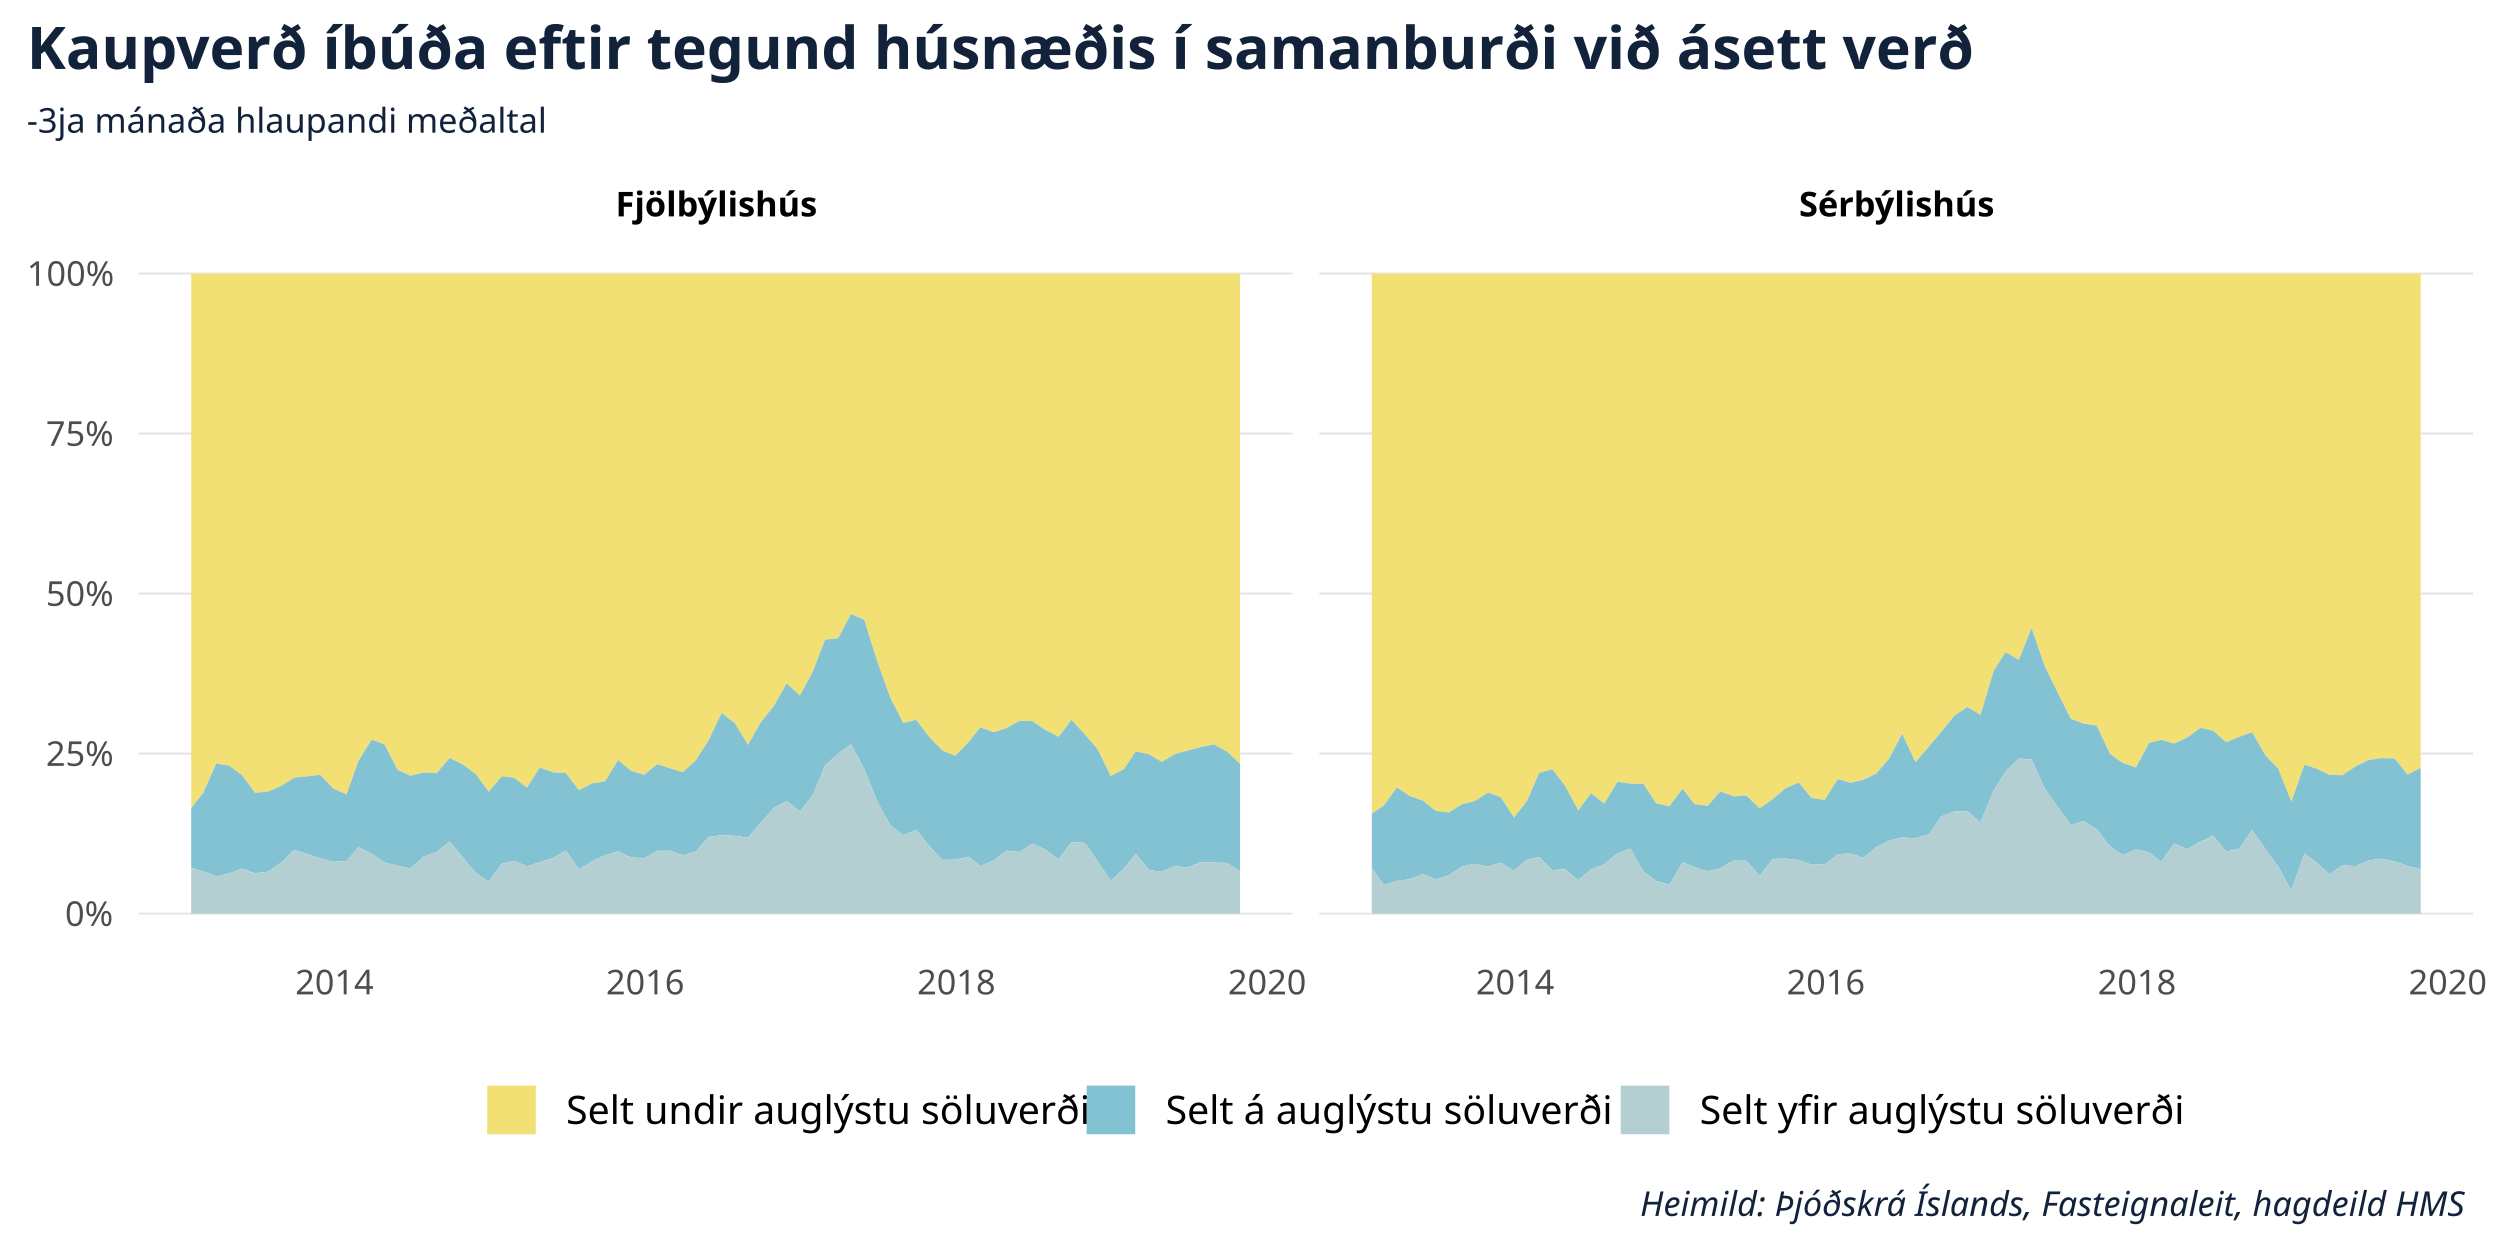
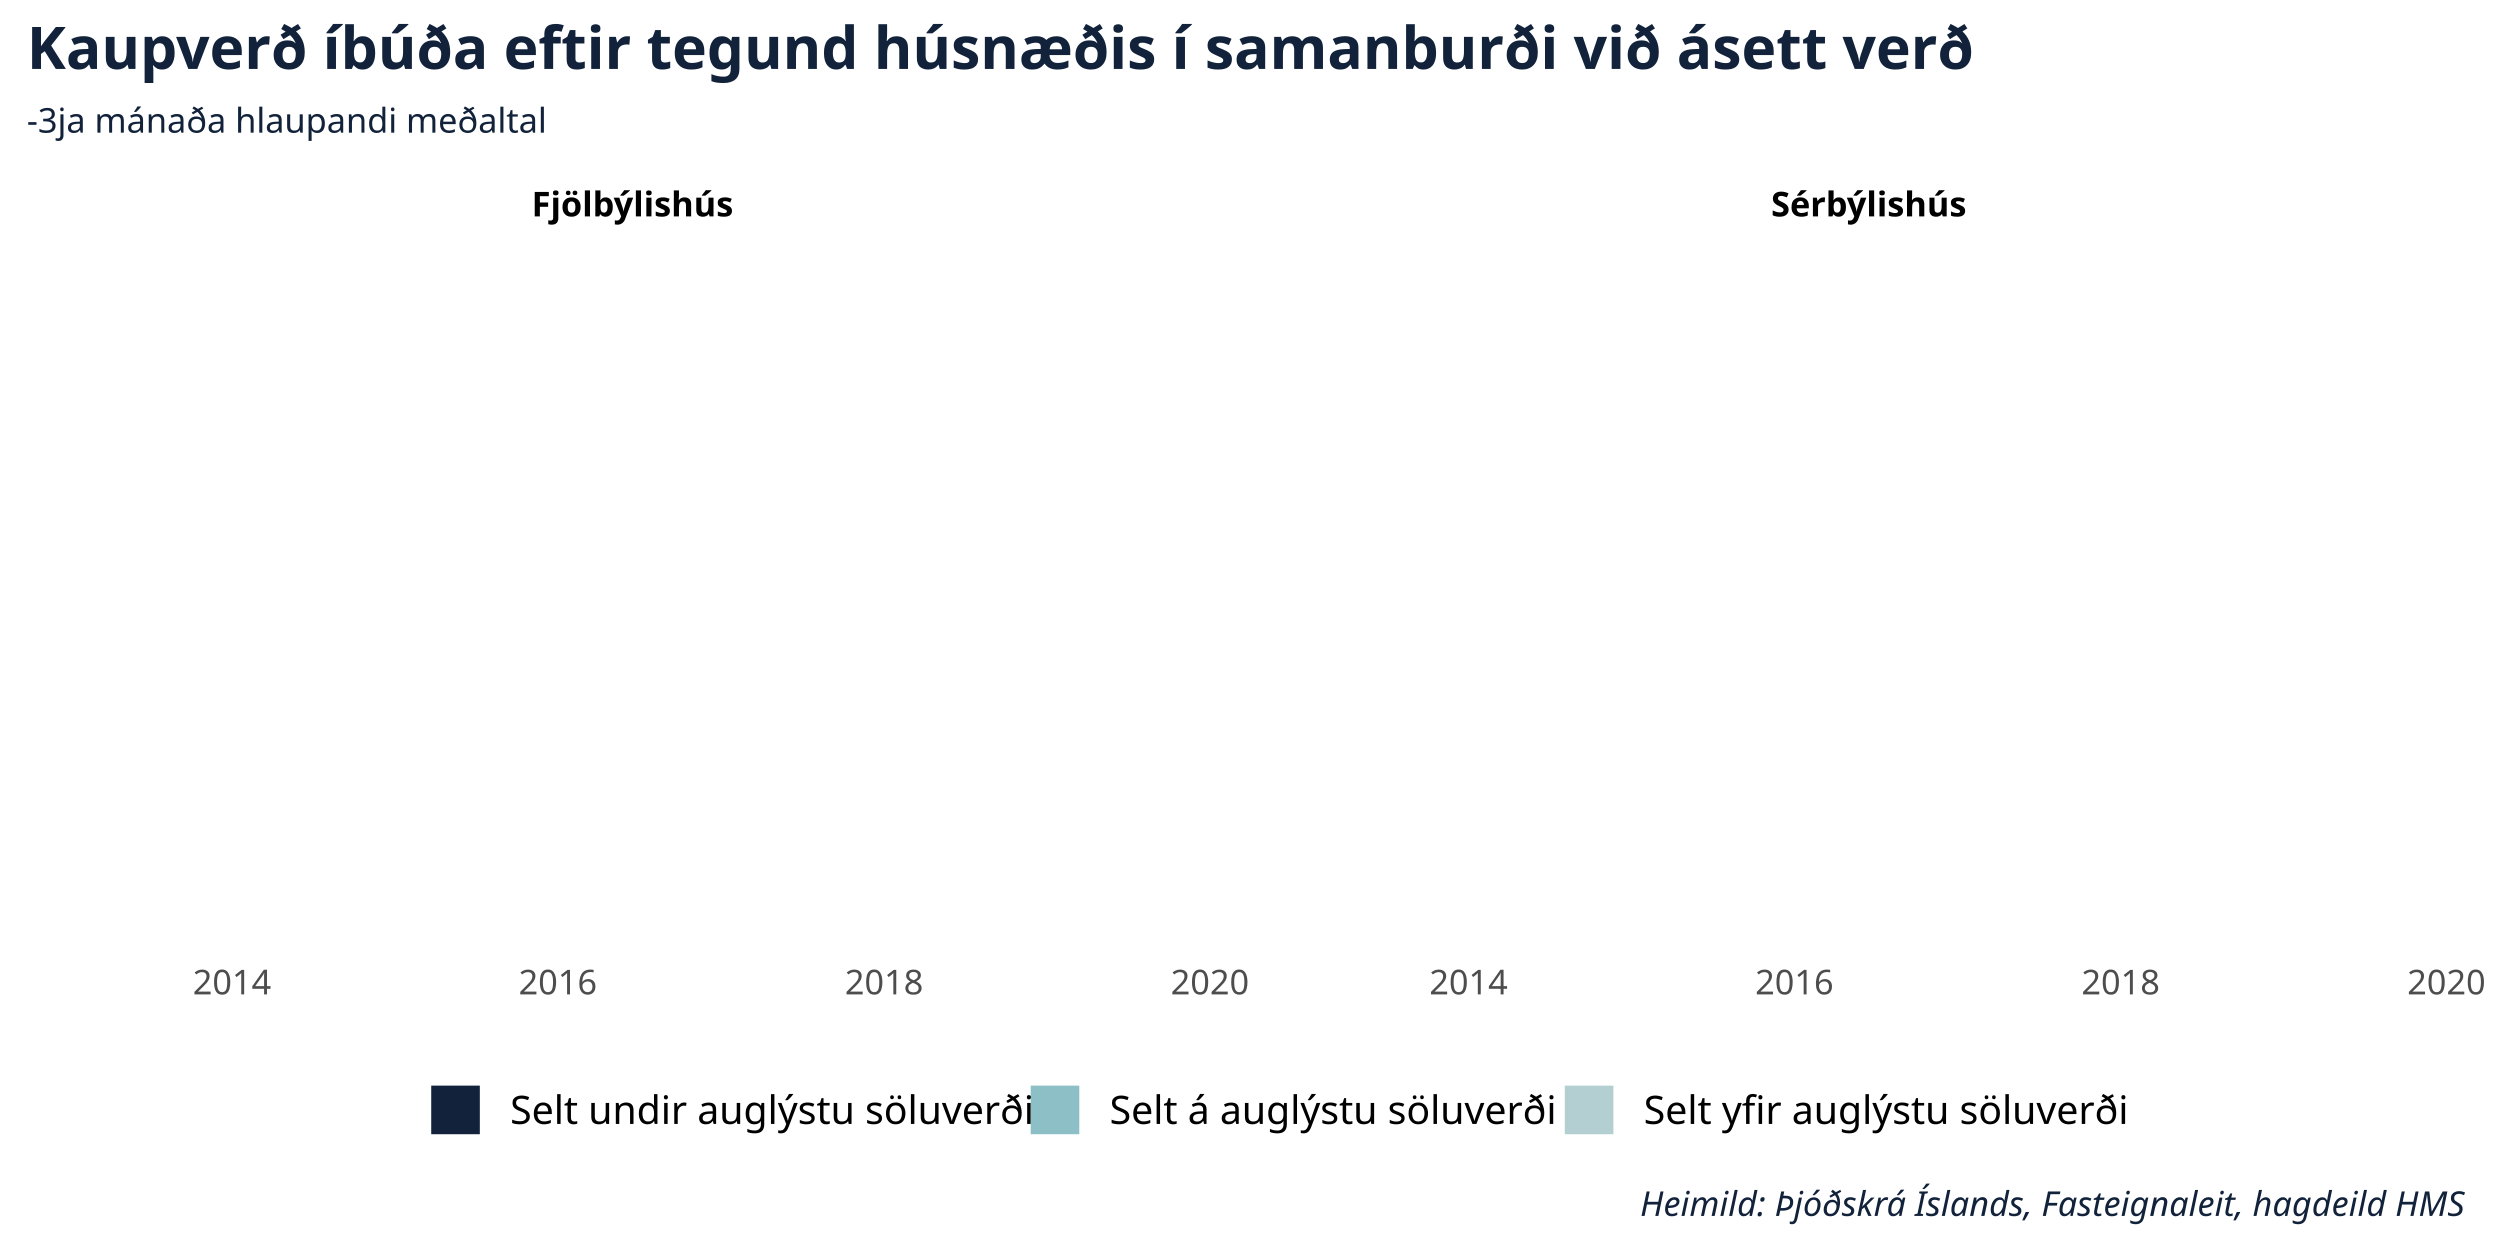
<svg xmlns="http://www.w3.org/2000/svg" viewBox="0 0 510.24 255.12">
  <defs>
    <style type="text/css">
    line, polyline, polygon, path, rect, circle {
      fill: none;
      stroke: #000000;
      stroke-linecap: round;
      stroke-linejoin: round;
      stroke-miterlimit: 10.00;
    }
  </style>
  </defs>
  <rect width="100%" height="100%" style="stroke: none; fill: #FFFFFF;" />
  <defs>
-     <clipPath id="cpMjguMzF8MjYzLjgwfDE5My4wMHw0OS4yOQ==">
-       <rect x="28.31" y="49.29" width="235.48" height="143.72" />
+     <clipPath id="cpNS40OHwyNTIuMzh8MTkzLjAwfDQ5LjI5">
+       <rect x="5.48" y="49.29" width="246.90" height="143.72" />
    </clipPath>
  </defs>
-   <polyline points="28.31,170.14 263.80,170.14 " style="stroke-width: 0.64; stroke: #FFFFFF; stroke-linecap: butt;" clip-path="url(#cpMjguMzF8MjYzLjgwfDE5My4wMHw0OS4yOQ==)" />
-   <polyline points="28.31,137.48 263.80,137.48 " style="stroke-width: 0.64; stroke: #FFFFFF; stroke-linecap: butt;" clip-path="url(#cpMjguMzF8MjYzLjgwfDE5My4wMHw0OS4yOQ==)" />
-   <polyline points="28.31,104.81 263.80,104.81 " style="stroke-width: 0.64; stroke: #FFFFFF; stroke-linecap: butt;" clip-path="url(#cpMjguMzF8MjYzLjgwfDE5My4wMHw0OS4yOQ==)" />
-   <polyline points="28.31,72.15 263.80,72.15 " style="stroke-width: 0.64; stroke: #FFFFFF; stroke-linecap: butt;" clip-path="url(#cpMjguMzF8MjYzLjgwfDE5My4wMHw0OS4yOQ==)" />
-   <polyline points="36.32,193.00 36.32,49.29 " style="stroke-width: 0.64; stroke: #FFFFFF; stroke-linecap: butt;" clip-path="url(#cpMjguMzF8MjYzLjgwfDE5My4wMHw0OS4yOQ==)" />
-   <polyline points="99.75,193.00 99.75,49.29 " style="stroke-width: 0.64; stroke: #FFFFFF; stroke-linecap: butt;" clip-path="url(#cpMjguMzF8MjYzLjgwfDE5My4wMHw0OS4yOQ==)" />
-   <polyline points="163.21,193.00 163.21,49.29 " style="stroke-width: 0.64; stroke: #FFFFFF; stroke-linecap: butt;" clip-path="url(#cpMjguMzF8MjYzLjgwfDE5My4wMHw0OS4yOQ==)" />
-   <polyline points="226.68,193.00 226.68,49.29 " style="stroke-width: 0.64; stroke: #FFFFFF; stroke-linecap: butt;" clip-path="url(#cpMjguMzF8MjYzLjgwfDE5My4wMHw0OS4yOQ==)" />
-   <polyline points="28.31,186.47 263.80,186.47 " style="stroke-width: 0.43; stroke: #E5E5E5; stroke-linecap: butt;" clip-path="url(#cpMjguMzF8MjYzLjgwfDE5My4wMHw0OS4yOQ==)" />
-   <polyline points="28.31,153.81 263.80,153.81 " style="stroke-width: 0.43; stroke: #E5E5E5; stroke-linecap: butt;" clip-path="url(#cpMjguMzF8MjYzLjgwfDE5My4wMHw0OS4yOQ==)" />
-   <polyline points="28.31,121.15 263.80,121.15 " style="stroke-width: 0.43; stroke: #E5E5E5; stroke-linecap: butt;" clip-path="url(#cpMjguMzF8MjYzLjgwfDE5My4wMHw0OS4yOQ==)" />
-   <polyline points="28.31,88.48 263.80,88.48 " style="stroke-width: 0.43; stroke: #E5E5E5; stroke-linecap: butt;" clip-path="url(#cpMjguMzF8MjYzLjgwfDE5My4wMHw0OS4yOQ==)" />
-   <polyline points="28.31,55.82 263.80,55.82 " style="stroke-width: 0.43; stroke: #E5E5E5; stroke-linecap: butt;" clip-path="url(#cpMjguMzF8MjYzLjgwfDE5My4wMHw0OS4yOQ==)" />
-   <polygon points="39.02,55.82 41.45,55.82 44.14,55.82 46.75,55.82 49.44,55.82 52.05,55.82 54.74,55.82 57.44,55.82 60.04,55.82 62.74,55.82 65.34,55.82 68.04,55.82 70.73,55.82 73.16,55.82 75.86,55.82 78.46,55.82 81.16,55.82 83.76,55.82 86.45,55.82 89.15,55.82 91.75,55.82 94.45,55.82 97.05,55.82 99.75,55.82 102.44,55.82 104.87,55.82 107.57,55.82 110.17,55.82 112.87,55.82 115.47,55.82 118.17,55.82 120.86,55.82 123.47,55.82 126.16,55.82 128.77,55.82 131.46,55.82 134.15,55.82 136.67,55.82 139.37,55.82 141.97,55.82 144.66,55.82 147.27,55.82 149.96,55.82 152.66,55.82 155.26,55.82 157.96,55.82 160.56,55.82 163.26,55.82 165.95,55.82 168.38,55.82 171.08,55.82 173.68,55.82 176.38,55.82 178.98,55.82 181.68,55.82 184.37,55.82 186.98,55.82 189.67,55.82 192.28,55.82 194.97,55.82 197.66,55.82 200.09,55.82 202.79,55.82 205.39,55.82 208.09,55.82 210.69,55.82 213.39,55.82 216.08,55.82 218.69,55.82 221.38,55.82 223.99,55.82 226.68,55.82 229.37,55.82 231.81,55.82 234.50,55.82 237.11,55.82 239.80,55.82 242.41,55.82 245.10,55.82 247.79,55.82 250.40,55.82 253.09,55.82 253.09,155.88 250.40,153.38 247.79,151.94 245.10,152.47 242.41,153.18 239.80,153.93 237.11,155.49 234.50,153.95 231.81,153.37 229.37,156.99 226.68,158.38 223.99,152.86 221.38,149.87 218.69,146.91 216.08,150.37 213.39,149.01 210.69,147.17 208.09,147.11 205.39,148.62 202.79,149.46 200.09,148.46 197.66,151.46 194.97,154.27 192.28,153.14 189.67,150.45 186.98,146.90 184.37,147.60 181.68,142.34 178.98,134.80 176.38,126.48 173.68,125.32 171.08,130.24 168.38,130.57 165.95,136.97 163.26,141.95 160.56,139.49 157.96,144.04 155.26,147.45 152.66,152.04 149.96,147.58 147.27,145.53 144.66,151.04 141.97,155.23 139.37,157.61 136.67,156.78 134.15,155.97 131.46,158.12 128.77,157.31 126.16,155.12 123.47,159.48 120.86,159.88 118.17,161.28 115.47,157.76 112.87,157.63 110.17,156.64 107.57,160.75 104.87,158.73 102.44,158.43 99.75,161.61 97.05,157.94 94.45,156.03 91.75,154.70 89.15,157.76 86.45,157.67 83.76,158.33 81.16,157.13 78.46,151.91 75.86,150.96 73.16,155.27 70.73,162.13 68.04,160.96 65.34,158.12 62.74,158.44 60.04,158.73 57.44,160.38 54.74,161.55 52.05,161.81 49.44,158.24 46.75,156.25 44.14,155.83 41.45,161.86 39.02,164.97 " style="stroke-width: 1.07; stroke: none; fill: #F3E074;" clip-path="url(#cpMjguMzF8MjYzLjgwfDE5My4wMHw0OS4yOQ==)" />
-   <polygon points="39.02,164.97 41.45,161.86 44.14,155.83 46.75,156.25 49.44,158.24 52.05,161.81 54.74,161.55 57.44,160.38 60.04,158.73 62.74,158.44 65.34,158.12 68.04,160.96 70.73,162.13 73.16,155.27 75.86,150.96 78.46,151.91 81.16,157.13 83.76,158.33 86.45,157.67 89.15,157.76 91.75,154.70 94.45,156.03 97.05,157.94 99.75,161.61 102.44,158.43 104.87,158.73 107.57,160.75 110.17,156.64 112.87,157.63 115.47,157.76 118.17,161.28 120.86,159.88 123.47,159.48 126.16,155.12 128.77,157.31 131.46,158.12 134.15,155.97 136.67,156.78 139.37,157.61 141.97,155.23 144.66,151.04 147.27,145.53 149.96,147.58 152.66,152.04 155.26,147.45 157.96,144.04 160.56,139.49 163.26,141.95 165.95,136.97 168.38,130.57 171.08,130.24 173.68,125.32 176.38,126.48 178.98,134.80 181.68,142.34 184.37,147.60 186.98,146.90 189.67,150.45 192.28,153.14 194.97,154.27 197.66,151.46 200.09,148.46 202.79,149.46 205.39,148.62 208.09,147.11 210.69,147.17 213.39,149.01 216.08,150.37 218.69,146.91 221.38,149.87 223.99,152.86 226.68,158.38 229.37,156.99 231.81,153.37 234.50,153.95 237.11,155.49 239.80,153.93 242.41,153.18 245.10,152.47 247.79,151.94 250.40,153.38 253.09,155.88 253.09,177.85 250.40,176.12 247.79,176.05 245.10,175.94 242.41,177.05 239.80,176.76 237.11,177.93 234.50,177.58 231.81,174.26 229.37,177.29 226.68,179.74 223.99,175.73 221.38,172.03 218.69,171.88 216.08,175.41 213.39,173.42 210.69,172.20 208.09,173.89 205.39,173.61 202.79,175.61 200.09,176.75 197.66,174.85 194.97,175.47 192.28,175.48 189.67,172.67 186.98,169.35 184.37,170.47 181.68,168.41 178.98,163.46 176.38,156.92 173.68,151.93 171.08,153.81 168.38,156.21 165.95,162.19 163.26,165.60 160.56,163.49 157.96,164.92 155.26,167.87 152.66,170.99 149.96,170.58 147.27,170.46 144.66,170.81 141.97,173.82 139.37,174.54 136.67,173.63 134.15,173.65 131.46,175.19 128.77,174.98 126.16,173.75 123.47,174.57 120.86,175.80 118.17,177.42 115.47,173.56 112.87,175.12 110.17,175.97 107.57,176.79 104.87,175.69 102.44,176.27 99.75,179.93 97.05,178.13 94.45,174.98 91.75,171.72 89.15,173.90 86.45,174.82 83.76,177.26 81.16,176.69 78.46,176.01 75.86,174.25 73.16,172.93 70.73,175.75 68.04,175.89 65.34,175.17 62.74,174.31 60.04,173.46 57.44,175.99 54.74,177.90 52.05,178.25 49.44,177.28 46.75,178.25 44.14,178.87 41.45,177.85 39.02,177.10 " style="stroke-width: 1.07; stroke: none; fill: #82C2D3;" clip-path="url(#cpMjguMzF8MjYzLjgwfDE5My4wMHw0OS4yOQ==)" />
-   <polygon points="39.02,177.10 41.45,177.85 44.14,178.87 46.75,178.25 49.44,177.28 52.05,178.25 54.74,177.90 57.44,175.99 60.04,173.46 62.74,174.31 65.34,175.17 68.04,175.89 70.73,175.75 73.16,172.93 75.86,174.25 78.46,176.01 81.16,176.69 83.76,177.26 86.45,174.82 89.15,173.90 91.75,171.72 94.45,174.98 97.05,178.13 99.75,179.93 102.44,176.27 104.87,175.69 107.57,176.79 110.17,175.97 112.87,175.12 115.47,173.56 118.17,177.42 120.86,175.80 123.47,174.57 126.16,173.75 128.77,174.98 131.46,175.19 134.15,173.65 136.67,173.63 139.37,174.54 141.97,173.82 144.66,170.81 147.27,170.46 149.96,170.58 152.66,170.99 155.26,167.87 157.96,164.92 160.56,163.49 163.26,165.60 165.95,162.19 168.38,156.21 171.08,153.81 173.68,151.93 176.38,156.92 178.98,163.46 181.68,168.41 184.37,170.47 186.98,169.35 189.67,172.67 192.28,175.48 194.97,175.47 197.66,174.85 200.09,176.75 202.79,175.61 205.39,173.61 208.09,173.89 210.69,172.20 213.39,173.42 216.08,175.41 218.69,171.88 221.38,172.03 223.99,175.73 226.68,179.74 229.37,177.29 231.81,174.26 234.50,177.58 237.11,177.93 239.80,176.76 242.41,177.05 245.10,175.94 247.79,176.05 250.40,176.12 253.09,177.85 253.09,186.47 250.40,186.47 247.79,186.47 245.10,186.47 242.41,186.47 239.80,186.47 237.11,186.47 234.50,186.47 231.81,186.47 229.37,186.47 226.68,186.47 223.99,186.47 221.38,186.47 218.69,186.47 216.08,186.47 213.39,186.47 210.69,186.47 208.09,186.47 205.39,186.47 202.79,186.47 200.09,186.47 197.66,186.47 194.97,186.47 192.28,186.47 189.67,186.47 186.98,186.47 184.37,186.47 181.68,186.47 178.98,186.47 176.38,186.47 173.68,186.47 171.08,186.47 168.38,186.47 165.95,186.47 163.26,186.47 160.56,186.47 157.96,186.47 155.26,186.47 152.66,186.47 149.96,186.47 147.27,186.47 144.66,186.47 141.97,186.47 139.37,186.47 136.67,186.47 134.15,186.47 131.46,186.47 128.77,186.47 126.16,186.47 123.47,186.47 120.86,186.47 118.17,186.47 115.47,186.47 112.87,186.47 110.17,186.47 107.57,186.47 104.87,186.47 102.44,186.47 99.75,186.47 97.05,186.47 94.45,186.47 91.75,186.47 89.15,186.47 86.45,186.47 83.76,186.47 81.16,186.47 78.46,186.47 75.86,186.47 73.16,186.47 70.73,186.47 68.04,186.47 65.34,186.47 62.74,186.47 60.04,186.47 57.44,186.47 54.74,186.47 52.05,186.47 49.44,186.47 46.75,186.47 44.14,186.47 41.45,186.47 39.02,186.47 " style="stroke-width: 1.07; stroke: none; fill: #B3CFD1;" clip-path="url(#cpMjguMzF8MjYzLjgwfDE5My4wMHw0OS4yOQ==)" />
+   <polyline points="13.88,193.00 13.88,49.29 " style="stroke-width: 0.64; stroke: #FFFFFF; stroke-linecap: butt;" clip-path="url(#cpNS40OHwyNTIuMzh8MTkzLjAwfDQ5LjI5)" />
+   <polyline points="80.38,193.00 80.38,49.29 " style="stroke-width: 0.64; stroke: #FFFFFF; stroke-linecap: butt;" clip-path="url(#cpNS40OHwyNTIuMzh8MTkzLjAwfDQ5LjI5)" />
+   <polyline points="146.92,193.00 146.92,49.29 " style="stroke-width: 0.64; stroke: #FFFFFF; stroke-linecap: butt;" clip-path="url(#cpNS40OHwyNTIuMzh8MTkzLjAwfDQ5LjI5)" />
+   <polyline points="213.46,193.00 213.46,49.29 " style="stroke-width: 0.64; stroke: #FFFFFF; stroke-linecap: butt;" clip-path="url(#cpNS40OHwyNTIuMzh8MTkzLjAwfDQ5LjI5)" />
  <defs>
    <clipPath id="cpMC4wMHw1MTAuMjR8MjU1LjEyfDAuMDA=">
      <rect x="0.00" y="0.00" width="510.24" height="255.12" />
    </clipPath>
  </defs>
  <defs>
-     <clipPath id="cpMjY5LjI4fDUwNC43NnwxOTMuMDB8NDkuMjk=">
-       <rect x="269.28" y="49.29" width="235.48" height="143.72" />
+     <clipPath id="cpMjU3Ljg2fDUwNC43NnwxOTMuMDB8NDkuMjk=">
+       <rect x="257.86" y="49.29" width="246.90" height="143.72" />
    </clipPath>
  </defs>
-   <polyline points="269.28,170.14 504.76,170.14 " style="stroke-width: 0.64; stroke: #FFFFFF; stroke-linecap: butt;" clip-path="url(#cpMjY5LjI4fDUwNC43NnwxOTMuMDB8NDkuMjk=)" />
-   <polyline points="269.28,137.48 504.76,137.48 " style="stroke-width: 0.64; stroke: #FFFFFF; stroke-linecap: butt;" clip-path="url(#cpMjY5LjI4fDUwNC43NnwxOTMuMDB8NDkuMjk=)" />
-   <polyline points="269.28,104.81 504.76,104.81 " style="stroke-width: 0.64; stroke: #FFFFFF; stroke-linecap: butt;" clip-path="url(#cpMjY5LjI4fDUwNC43NnwxOTMuMDB8NDkuMjk=)" />
-   <polyline points="269.28,72.15 504.76,72.15 " style="stroke-width: 0.64; stroke: #FFFFFF; stroke-linecap: butt;" clip-path="url(#cpMjY5LjI4fDUwNC43NnwxOTMuMDB8NDkuMjk=)" />
-   <polyline points="277.29,193.00 277.29,49.29 " style="stroke-width: 0.64; stroke: #FFFFFF; stroke-linecap: butt;" clip-path="url(#cpMjY5LjI4fDUwNC43NnwxOTMuMDB8NDkuMjk=)" />
-   <polyline points="340.71,193.00 340.71,49.29 " style="stroke-width: 0.64; stroke: #FFFFFF; stroke-linecap: butt;" clip-path="url(#cpMjY5LjI4fDUwNC43NnwxOTMuMDB8NDkuMjk=)" />
-   <polyline points="404.17,193.00 404.17,49.29 " style="stroke-width: 0.64; stroke: #FFFFFF; stroke-linecap: butt;" clip-path="url(#cpMjY5LjI4fDUwNC43NnwxOTMuMDB8NDkuMjk=)" />
-   <polyline points="467.64,193.00 467.64,49.29 " style="stroke-width: 0.64; stroke: #FFFFFF; stroke-linecap: butt;" clip-path="url(#cpMjY5LjI4fDUwNC43NnwxOTMuMDB8NDkuMjk=)" />
-   <polyline points="269.28,186.47 504.76,186.47 " style="stroke-width: 0.43; stroke: #E5E5E5; stroke-linecap: butt;" clip-path="url(#cpMjY5LjI4fDUwNC43NnwxOTMuMDB8NDkuMjk=)" />
-   <polyline points="269.28,153.81 504.76,153.81 " style="stroke-width: 0.43; stroke: #E5E5E5; stroke-linecap: butt;" clip-path="url(#cpMjY5LjI4fDUwNC43NnwxOTMuMDB8NDkuMjk=)" />
-   <polyline points="269.28,121.15 504.76,121.15 " style="stroke-width: 0.43; stroke: #E5E5E5; stroke-linecap: butt;" clip-path="url(#cpMjY5LjI4fDUwNC43NnwxOTMuMDB8NDkuMjk=)" />
-   <polyline points="269.28,88.48 504.76,88.48 " style="stroke-width: 0.43; stroke: #E5E5E5; stroke-linecap: butt;" clip-path="url(#cpMjY5LjI4fDUwNC43NnwxOTMuMDB8NDkuMjk=)" />
-   <polyline points="269.28,55.82 504.76,55.82 " style="stroke-width: 0.43; stroke: #E5E5E5; stroke-linecap: butt;" clip-path="url(#cpMjY5LjI4fDUwNC43NnwxOTMuMDB8NDkuMjk=)" />
-   <polygon points="279.98,55.82 282.41,55.82 285.10,55.82 287.71,55.82 290.40,55.82 293.01,55.82 295.70,55.82 298.40,55.82 301.00,55.82 303.70,55.82 306.30,55.82 309.00,55.82 311.69,55.82 314.12,55.82 316.82,55.82 319.42,55.82 322.12,55.82 324.72,55.82 327.42,55.82 330.11,55.82 332.72,55.82 335.41,55.82 338.02,55.82 340.71,55.82 343.40,55.82 345.83,55.82 348.53,55.82 351.13,55.82 353.83,55.82 356.43,55.82 359.13,55.82 361.82,55.82 364.43,55.82 367.12,55.82 369.73,55.82 372.42,55.82 375.11,55.82 377.63,55.82 380.33,55.82 382.93,55.82 385.63,55.82 388.23,55.82 390.93,55.82 393.62,55.82 396.23,55.82 398.92,55.82 401.53,55.82 404.22,55.82 406.91,55.82 409.34,55.82 412.04,55.82 414.64,55.82 417.34,55.82 419.94,55.82 422.64,55.82 425.33,55.82 427.94,55.82 430.63,55.82 433.24,55.82 435.93,55.82 438.62,55.82 441.06,55.82 443.75,55.82 446.36,55.82 449.05,55.82 451.66,55.82 454.35,55.82 457.04,55.82 459.65,55.82 462.34,55.82 464.95,55.82 467.64,55.82 470.33,55.82 472.77,55.82 475.46,55.82 478.07,55.82 480.76,55.82 483.37,55.82 486.06,55.82 488.75,55.82 491.36,55.82 494.05,55.82 494.05,156.74 491.36,158.11 488.75,154.81 486.06,154.73 483.37,155.13 480.76,156.43 478.07,158.21 475.46,158.16 472.77,156.86 470.33,156.09 467.64,163.57 464.95,156.83 462.34,154.13 459.65,149.44 457.04,150.38 454.35,151.47 451.66,149.14 449.05,148.56 446.36,150.55 443.75,151.76 441.06,151.00 438.62,151.62 435.93,156.64 433.24,155.71 430.63,153.88 427.94,148.10 425.33,147.70 422.64,146.71 419.94,141.32 417.34,136.01 414.64,128.20 412.04,134.69 409.34,133.11 406.91,136.90 404.22,145.90 401.53,144.30 398.92,146.01 396.23,149.35 393.62,152.45 390.93,155.57 388.23,149.74 385.63,154.73 382.93,157.90 380.33,159.14 377.63,159.78 375.11,159.00 372.42,163.25 369.73,162.87 367.12,159.70 364.43,160.89 361.82,163.10 359.13,164.99 356.43,162.37 353.83,162.54 351.13,161.52 348.53,164.47 345.83,164.10 343.40,160.98 340.71,164.54 338.02,163.97 335.41,159.99 332.72,159.93 330.11,159.56 327.42,164.00 324.72,161.88 322.12,165.40 319.42,160.38 316.82,157.00 314.12,157.74 311.69,163.42 309.00,166.86 306.30,162.70 303.70,161.76 301.00,163.50 298.40,164.13 295.70,165.83 293.01,165.49 290.40,163.40 287.71,162.45 285.10,160.70 282.41,164.43 279.98,166.04 " style="stroke-width: 1.07; stroke: none; fill: #F3E074;" clip-path="url(#cpMjY5LjI4fDUwNC43NnwxOTMuMDB8NDkuMjk=)" />
-   <polygon points="279.98,166.04 282.41,164.43 285.10,160.70 287.71,162.45 290.40,163.40 293.01,165.49 295.70,165.83 298.40,164.13 301.00,163.50 303.70,161.76 306.30,162.70 309.00,166.86 311.69,163.42 314.12,157.74 316.82,157.00 319.42,160.38 322.12,165.40 324.72,161.88 327.42,164.00 330.11,159.56 332.72,159.93 335.41,159.99 338.02,163.97 340.71,164.54 343.40,160.98 345.83,164.10 348.53,164.47 351.13,161.52 353.83,162.54 356.43,162.37 359.13,164.99 361.82,163.10 364.43,160.89 367.12,159.70 369.73,162.87 372.42,163.25 375.11,159.00 377.63,159.78 380.33,159.14 382.93,157.90 385.63,154.73 388.23,149.74 390.93,155.57 393.62,152.45 396.23,149.35 398.92,146.01 401.53,144.30 404.22,145.90 406.91,136.90 409.34,133.11 412.04,134.69 414.64,128.20 417.34,136.01 419.94,141.32 422.64,146.71 425.33,147.70 427.94,148.10 430.63,153.88 433.24,155.71 435.93,156.64 438.62,151.62 441.06,151.00 443.75,151.76 446.36,150.55 449.05,148.56 451.66,149.14 454.35,151.47 457.04,150.38 459.65,149.44 462.34,154.13 464.95,156.83 467.64,163.57 470.33,156.09 472.77,156.86 475.46,158.16 478.07,158.21 480.76,156.43 483.37,155.13 486.06,154.73 488.75,154.81 491.36,158.11 494.05,156.74 494.05,177.40 491.36,176.72 488.75,175.83 486.06,175.25 483.37,175.61 480.76,176.78 478.07,176.59 475.46,178.42 472.77,176.05 470.33,174.19 467.64,181.69 464.95,176.81 462.34,173.25 459.65,169.39 457.04,173.21 454.35,173.78 451.66,170.53 449.05,171.81 446.36,173.32 443.75,172.17 441.06,175.94 438.62,173.94 435.93,173.35 433.24,174.54 430.63,172.73 427.94,169.26 425.33,167.59 422.64,168.40 419.94,164.64 417.34,161.01 414.64,155.04 412.04,154.80 409.34,157.44 406.91,161.30 404.22,167.88 401.53,165.53 398.92,165.59 396.23,166.62 393.62,170.30 390.93,171.10 388.23,170.94 385.63,171.53 382.93,172.88 380.33,175.06 377.63,174.21 375.11,174.32 372.42,176.46 369.73,176.47 367.12,175.52 364.43,175.24 361.82,175.32 359.13,178.72 356.43,175.67 353.83,175.64 351.13,177.20 348.53,177.84 345.83,176.99 343.40,176.00 340.71,180.60 338.02,179.81 335.41,177.84 332.72,173.20 330.11,174.15 327.42,176.39 324.72,177.46 322.12,179.65 319.42,177.41 316.82,177.59 314.12,174.94 311.69,175.46 309.00,177.72 306.30,176.06 303.70,176.86 301.00,176.29 298.40,176.86 295.70,178.67 293.01,179.48 290.40,178.41 287.71,179.45 285.10,179.80 282.41,180.64 279.98,177.09 " style="stroke-width: 1.07; stroke: none; fill: #82C2D3;" clip-path="url(#cpMjY5LjI4fDUwNC43NnwxOTMuMDB8NDkuMjk=)" />
-   <polygon points="279.98,177.09 282.41,180.64 285.10,179.80 287.71,179.45 290.40,178.41 293.01,179.48 295.70,178.67 298.40,176.86 301.00,176.29 303.70,176.86 306.30,176.06 309.00,177.72 311.69,175.46 314.12,174.94 316.82,177.59 319.42,177.41 322.12,179.65 324.72,177.46 327.42,176.39 330.11,174.15 332.72,173.20 335.41,177.84 338.02,179.81 340.71,180.60 343.40,176.00 345.83,176.99 348.53,177.84 351.13,177.20 353.83,175.64 356.43,175.67 359.13,178.72 361.82,175.32 364.43,175.24 367.12,175.52 369.73,176.47 372.42,176.46 375.11,174.32 377.63,174.21 380.33,175.06 382.93,172.88 385.63,171.53 388.23,170.94 390.93,171.10 393.62,170.30 396.23,166.62 398.92,165.59 401.53,165.53 404.22,167.88 406.91,161.30 409.34,157.44 412.04,154.80 414.64,155.04 417.34,161.01 419.94,164.64 422.64,168.40 425.33,167.59 427.94,169.26 430.63,172.73 433.24,174.54 435.93,173.35 438.62,173.94 441.06,175.94 443.75,172.17 446.36,173.32 449.05,171.81 451.66,170.53 454.35,173.78 457.04,173.21 459.65,169.39 462.34,173.25 464.95,176.81 467.64,181.69 470.33,174.19 472.77,176.05 475.46,178.42 478.07,176.59 480.76,176.78 483.37,175.61 486.06,175.25 488.75,175.83 491.36,176.72 494.05,177.40 494.05,186.47 491.36,186.47 488.75,186.47 486.06,186.47 483.37,186.47 480.76,186.47 478.07,186.47 475.46,186.47 472.77,186.47 470.33,186.47 467.64,186.47 464.95,186.47 462.34,186.47 459.65,186.47 457.04,186.47 454.35,186.47 451.66,186.47 449.05,186.47 446.36,186.47 443.75,186.47 441.06,186.47 438.62,186.47 435.93,186.47 433.24,186.47 430.63,186.47 427.94,186.47 425.33,186.47 422.64,186.47 419.94,186.47 417.34,186.47 414.64,186.47 412.04,186.47 409.34,186.47 406.91,186.47 404.22,186.47 401.53,186.47 398.92,186.47 396.23,186.47 393.62,186.47 390.93,186.47 388.23,186.47 385.63,186.47 382.93,186.47 380.33,186.47 377.63,186.47 375.11,186.47 372.42,186.47 369.73,186.47 367.12,186.47 364.43,186.47 361.82,186.47 359.13,186.47 356.43,186.47 353.83,186.47 351.13,186.47 348.53,186.47 345.83,186.47 343.40,186.47 340.71,186.47 338.02,186.47 335.41,186.47 332.72,186.47 330.11,186.47 327.42,186.47 324.72,186.47 322.12,186.47 319.42,186.47 316.82,186.47 314.12,186.47 311.69,186.47 309.00,186.47 306.30,186.47 303.70,186.47 301.00,186.47 298.40,186.47 295.70,186.47 293.01,186.47 290.40,186.47 287.71,186.47 285.10,186.47 282.41,186.47 279.98,186.47 " style="stroke-width: 1.07; stroke: none; fill: #B3CFD1;" clip-path="url(#cpMjY5LjI4fDUwNC43NnwxOTMuMDB8NDkuMjk=)" />
+   <polyline points="266.26,193.00 266.26,49.29 " style="stroke-width: 0.64; stroke: #FFFFFF; stroke-linecap: butt;" clip-path="url(#cpMjU3Ljg2fDUwNC43NnwxOTMuMDB8NDkuMjk=)" />
+   <polyline points="332.75,193.00 332.75,49.29 " style="stroke-width: 0.64; stroke: #FFFFFF; stroke-linecap: butt;" clip-path="url(#cpMjU3Ljg2fDUwNC43NnwxOTMuMDB8NDkuMjk=)" />
+   <polyline points="399.30,193.00 399.30,49.29 " style="stroke-width: 0.64; stroke: #FFFFFF; stroke-linecap: butt;" clip-path="url(#cpMjU3Ljg2fDUwNC43NnwxOTMuMDB8NDkuMjk=)" />
+   <polyline points="465.84,193.00 465.84,49.29 " style="stroke-width: 0.64; stroke: #FFFFFF; stroke-linecap: butt;" clip-path="url(#cpMjU3Ljg2fDUwNC43NnwxOTMuMDB8NDkuMjk=)" />
  <defs>
    <clipPath id="cpMC4wMHw1MTAuMjR8MjU1LjEyfDAuMDA=">
      <rect x="0.00" y="0.00" width="510.24" height="255.12" />
    </clipPath>
  </defs>
  <defs>
-     <clipPath id="cpMjguMzF8MjYzLjgwfDQ5LjI5fDM0LjA0">
-       <rect x="28.31" y="34.04" width="235.48" height="15.25" />
+     <clipPath id="cpNS40OHwyNTIuMzh8NDkuMjl8MzQuMDQ=">
+       <rect x="5.48" y="34.04" width="246.90" height="15.25" />
    </clipPath>
  </defs>
-   <g clip-path="url(#cpMjguMzF8MjYzLjgwfDQ5LjI5fDM0LjA0)">
-     <text x="125.64" y="44.17" style="font-size: 7.00px; font-weight: bold; font-family: SetimoLight;" textLength="40.84px" lengthAdjust="spacingAndGlyphs">Fjölbýlishús</text>
+   <g clip-path="url(#cpNS40OHwyNTIuMzh8NDkuMjl8MzQuMDQ=)">
+     <text x="108.51" y="44.17" style="font-size: 7.00px; font-weight: bold; font-family: SetimoLight;" textLength="40.84px" lengthAdjust="spacingAndGlyphs">Fjölbýlishús</text>
  </g>
  <defs>
    <clipPath id="cpMC4wMHw1MTAuMjR8MjU1LjEyfDAuMDA=">
      <rect x="0.00" y="0.00" width="510.24" height="255.12" />
    </clipPath>
  </defs>
  <defs>
-     <clipPath id="cpMjY5LjI4fDUwNC43Nnw0OS4yOXwzNC4wNA==">
-       <rect x="269.28" y="34.04" width="235.48" height="15.25" />
+     <clipPath id="cpMjU3Ljg2fDUwNC43Nnw0OS4yOXwzNC4wNA==">
+       <rect x="257.86" y="34.04" width="246.90" height="15.25" />
    </clipPath>
  </defs>
-   <g clip-path="url(#cpMjY5LjI4fDUwNC43Nnw0OS4yOXwzNC4wNA==)">
-     <text x="367.17" y="44.17" style="font-size: 7.00px; font-weight: bold; font-family: SetimoLight;" textLength="39.68px" lengthAdjust="spacingAndGlyphs">Sérbýlishús</text>
+   <g clip-path="url(#cpMjU3Ljg2fDUwNC43Nnw0OS4yOXwzNC4wNA==)">
+     <text x="361.47" y="44.17" style="font-size: 7.00px; font-weight: bold; font-family: SetimoLight;" textLength="39.68px" lengthAdjust="spacingAndGlyphs">Sérbýlishús</text>
  </g>
  <defs>
    <clipPath id="cpMC4wMHw1MTAuMjR8MjU1LjEyfDAuMDA=">
      <rect x="0.00" y="0.00" width="510.24" height="255.12" />
    </clipPath>
  </defs>
  <g clip-path="url(#cpMC4wMHw1MTAuMjR8MjU1LjEyfDAuMDA=)">
-     <text x="60.25" y="202.95" style="font-size: 7.00px; fill: #4D4D4D; font-family: SetimoLight;" textLength="15.57px" lengthAdjust="spacingAndGlyphs">2014</text>
+     <text x="39.34" y="202.95" style="font-size: 7.00px; fill: #4D4D4D; font-family: SetimoLight;" textLength="15.57px" lengthAdjust="spacingAndGlyphs">2014</text>
  </g>
  <g clip-path="url(#cpMC4wMHw1MTAuMjR8MjU1LjEyfDAuMDA=)">
-     <text x="123.67" y="202.95" style="font-size: 7.00px; fill: #4D4D4D; font-family: SetimoLight;" textLength="15.57px" lengthAdjust="spacingAndGlyphs">2016</text>
+     <text x="105.84" y="202.95" style="font-size: 7.00px; fill: #4D4D4D; font-family: SetimoLight;" textLength="15.57px" lengthAdjust="spacingAndGlyphs">2016</text>
  </g>
  <g clip-path="url(#cpMC4wMHw1MTAuMjR8MjU1LjEyfDAuMDA=)">
-     <text x="187.18" y="202.95" style="font-size: 7.00px; fill: #4D4D4D; font-family: SetimoLight;" textLength="15.57px" lengthAdjust="spacingAndGlyphs">2018</text>
+     <text x="172.43" y="202.95" style="font-size: 7.00px; fill: #4D4D4D; font-family: SetimoLight;" textLength="15.57px" lengthAdjust="spacingAndGlyphs">2018</text>
  </g>
  <g clip-path="url(#cpMC4wMHw1MTAuMjR8MjU1LjEyfDAuMDA=)">
-     <text x="250.61" y="202.95" style="font-size: 7.00px; fill: #4D4D4D; font-family: SetimoLight;" textLength="15.57px" lengthAdjust="spacingAndGlyphs">2020</text>
+     <text x="238.93" y="202.95" style="font-size: 7.00px; fill: #4D4D4D; font-family: SetimoLight;" textLength="15.57px" lengthAdjust="spacingAndGlyphs">2020</text>
  </g>
  <g clip-path="url(#cpMC4wMHw1MTAuMjR8MjU1LjEyfDAuMDA=)">
-     <text x="301.21" y="202.95" style="font-size: 7.00px; fill: #4D4D4D; font-family: SetimoLight;" textLength="15.57px" lengthAdjust="spacingAndGlyphs">2014</text>
+     <text x="291.72" y="202.95" style="font-size: 7.00px; fill: #4D4D4D; font-family: SetimoLight;" textLength="15.57px" lengthAdjust="spacingAndGlyphs">2014</text>
  </g>
  <g clip-path="url(#cpMC4wMHw1MTAuMjR8MjU1LjEyfDAuMDA=)">
-     <text x="364.63" y="202.95" style="font-size: 7.00px; fill: #4D4D4D; font-family: SetimoLight;" textLength="15.57px" lengthAdjust="spacingAndGlyphs">2016</text>
+     <text x="358.22" y="202.95" style="font-size: 7.00px; fill: #4D4D4D; font-family: SetimoLight;" textLength="15.57px" lengthAdjust="spacingAndGlyphs">2016</text>
  </g>
  <g clip-path="url(#cpMC4wMHw1MTAuMjR8MjU1LjEyfDAuMDA=)">
-     <text x="428.14" y="202.95" style="font-size: 7.00px; fill: #4D4D4D; font-family: SetimoLight;" textLength="15.57px" lengthAdjust="spacingAndGlyphs">2018</text>
+     <text x="424.81" y="202.95" style="font-size: 7.00px; fill: #4D4D4D; font-family: SetimoLight;" textLength="15.57px" lengthAdjust="spacingAndGlyphs">2018</text>
  </g>
  <g clip-path="url(#cpMC4wMHw1MTAuMjR8MjU1LjEyfDAuMDA=)">
-     <text x="491.57" y="202.95" style="font-size: 7.00px; fill: #4D4D4D; font-family: SetimoLight;" textLength="15.57px" lengthAdjust="spacingAndGlyphs">2020</text>
+     <text x="491.30" y="202.95" style="font-size: 7.00px; fill: #4D4D4D; font-family: SetimoLight;" textLength="15.57px" lengthAdjust="spacingAndGlyphs">2020</text>
+   </g>
+   <rect x="76.34" y="215.38" width="357.55" height="22.30" style="stroke-width: 1.28; stroke: none; fill: #FFFFFF;" clip-path="url(#cpMC4wMHw1MTAuMjR8MjU1LjEyfDAuMDA=)" />
+   <rect x="87.30" y="220.86" width="11.34" height="11.34" style="stroke-width: 1.28; stroke: none;" clip-path="url(#cpMC4wMHw1MTAuMjR8MjU1LjEyfDAuMDA=)" />
+   <rect x="88.01" y="221.57" width="9.92" height="9.92" style="stroke-width: 1.07; stroke: none; stroke-linecap: square; stroke-linejoin: miter; fill: #11223A;" clip-path="url(#cpMC4wMHw1MTAuMjR8MjU1LjEyfDAuMDA=)" />
+   <rect x="209.65" y="220.86" width="11.34" height="11.34" style="stroke-width: 1.28; stroke: none;" clip-path="url(#cpMC4wMHw1MTAuMjR8MjU1LjEyfDAuMDA=)" />
+   <rect x="210.36" y="221.57" width="9.92" height="9.92" style="stroke-width: 1.07; stroke: none; stroke-linecap: square; stroke-linejoin: miter; fill: #8CC0C6;" clip-path="url(#cpMC4wMHw1MTAuMjR8MjU1LjEyfDAuMDA=)" />
+   <rect x="318.67" y="220.86" width="11.34" height="11.34" style="stroke-width: 1.28; stroke: none;" clip-path="url(#cpMC4wMHw1MTAuMjR8MjU1LjEyfDAuMDA=)" />
+   <rect x="319.37" y="221.57" width="9.92" height="9.92" style="stroke-width: 1.07; stroke: none; stroke-linecap: square; stroke-linejoin: miter; fill: #B3CFD1;" clip-path="url(#cpMC4wMHw1MTAuMjR8MjU1LjEyfDAuMDA=)" />
+   <g clip-path="url(#cpMC4wMHw1MTAuMjR8MjU1LjEyfDAuMDA=)">
+     <text x="104.12" y="229.39" style="font-size: 8.00px; font-family: SetimoLight;" textLength="100.05px" lengthAdjust="spacingAndGlyphs">Selt undir auglýstu söluverði</text>
  </g>
  <g clip-path="url(#cpMC4wMHw1MTAuMjR8MjU1LjEyfDAuMDA=)">
-     <text x="13.27" y="188.98" style="font-size: 7.00px; fill: #4D4D4D; font-family: SetimoLight;" textLength="10.12px" lengthAdjust="spacingAndGlyphs">0%</text>
+     <text x="226.47" y="229.39" style="font-size: 8.00px; font-family: SetimoLight;" textLength="86.71px" lengthAdjust="spacingAndGlyphs">Selt á auglýstu söluverði</text>
  </g>
  <g clip-path="url(#cpMC4wMHw1MTAuMjR8MjU1LjEyfDAuMDA=)">
-     <text x="9.37" y="156.31" style="font-size: 7.00px; fill: #4D4D4D; font-family: SetimoLight;" textLength="14.01px" lengthAdjust="spacingAndGlyphs">25%</text>
-   </g>
-   <g clip-path="url(#cpMC4wMHw1MTAuMjR8MjU1LjEyfDAuMDA=)">
-     <text x="9.37" y="123.65" style="font-size: 7.00px; fill: #4D4D4D; font-family: SetimoLight;" textLength="14.01px" lengthAdjust="spacingAndGlyphs">50%</text>
-   </g>
-   <g clip-path="url(#cpMC4wMHw1MTAuMjR8MjU1LjEyfDAuMDA=)">
-     <text x="9.37" y="90.99" style="font-size: 7.00px; fill: #4D4D4D; font-family: SetimoLight;" textLength="14.01px" lengthAdjust="spacingAndGlyphs">75%</text>
-   </g>
-   <g clip-path="url(#cpMC4wMHw1MTAuMjR8MjU1LjEyfDAuMDA=)">
-     <text x="5.48" y="58.33" style="font-size: 7.00px; fill: #4D4D4D; font-family: SetimoLight;" textLength="17.90px" lengthAdjust="spacingAndGlyphs">100%</text>
-   </g>
-   <rect x="87.76" y="215.38" width="357.55" height="22.30" style="stroke-width: 1.28; stroke: none; fill: #FFFFFF;" clip-path="url(#cpMC4wMHw1MTAuMjR8MjU1LjEyfDAuMDA=)" />
-   <rect x="98.72" y="220.86" width="11.34" height="11.34" style="stroke-width: 1.28; stroke: none;" clip-path="url(#cpMC4wMHw1MTAuMjR8MjU1LjEyfDAuMDA=)" />
-   <rect x="99.43" y="221.57" width="9.92" height="9.92" style="stroke-width: 1.07; stroke: none; stroke-linecap: square; stroke-linejoin: miter; fill: #F3E074;" clip-path="url(#cpMC4wMHw1MTAuMjR8MjU1LjEyfDAuMDA=)" />
-   <rect x="221.07" y="220.86" width="11.34" height="11.34" style="stroke-width: 1.28; stroke: none;" clip-path="url(#cpMC4wMHw1MTAuMjR8MjU1LjEyfDAuMDA=)" />
-   <rect x="221.78" y="221.57" width="9.92" height="9.92" style="stroke-width: 1.07; stroke: none; stroke-linecap: square; stroke-linejoin: miter; fill: #82C2D3;" clip-path="url(#cpMC4wMHw1MTAuMjR8MjU1LjEyfDAuMDA=)" />
-   <rect x="330.08" y="220.86" width="11.34" height="11.34" style="stroke-width: 1.28; stroke: none;" clip-path="url(#cpMC4wMHw1MTAuMjR8MjU1LjEyfDAuMDA=)" />
-   <rect x="330.79" y="221.57" width="9.92" height="9.92" style="stroke-width: 1.07; stroke: none; stroke-linecap: square; stroke-linejoin: miter; fill: #B3CFD1;" clip-path="url(#cpMC4wMHw1MTAuMjR8MjU1LjEyfDAuMDA=)" />
-   <g clip-path="url(#cpMC4wMHw1MTAuMjR8MjU1LjEyfDAuMDA=)">
-     <text x="115.54" y="229.39" style="font-size: 8.00px; font-family: SetimoLight;" textLength="100.05px" lengthAdjust="spacingAndGlyphs">Selt undir auglýstu söluverði</text>
-   </g>
-   <g clip-path="url(#cpMC4wMHw1MTAuMjR8MjU1LjEyfDAuMDA=)">
-     <text x="237.89" y="229.39" style="font-size: 8.00px; font-family: SetimoLight;" textLength="86.71px" lengthAdjust="spacingAndGlyphs">Selt á auglýstu söluverði</text>
-   </g>
-   <g clip-path="url(#cpMC4wMHw1MTAuMjR8MjU1LjEyfDAuMDA=)">
-     <text x="346.90" y="229.39" style="font-size: 8.00px; font-family: SetimoLight;" textLength="92.93px" lengthAdjust="spacingAndGlyphs">Selt yfir auglýstu söluverði</text>
+     <text x="335.48" y="229.39" style="font-size: 8.00px; font-family: SetimoLight;" textLength="92.93px" lengthAdjust="spacingAndGlyphs">Selt yfir auglýstu söluverði</text>
  </g>
  <g clip-path="url(#cpMC4wMHw1MTAuMjR8MjU1LjEyfDAuMDA=)">
    <text x="5.48" y="27.08" style="font-size: 7.00px; fill: #11223A; font-family: Setimo;" textLength="99.62px" lengthAdjust="spacingAndGlyphs">-3ja mánaða hlaupandi meðaltal</text>
  </g>
  <g clip-path="url(#cpMC4wMHw1MTAuMjR8MjU1LjEyfDAuMDA=)">
    <text x="5.48" y="14.07" style="font-size: 12.00px; font-weight: bold; fill: #11223A; font-family: Setimo;" textLength="378.73px" lengthAdjust="spacingAndGlyphs">Kaupverð íbúða eftir tegund húsnæðis í samanburði við ásett verð</text>
  </g>
  <g clip-path="url(#cpMC4wMHw1MTAuMjR8MjU1LjEyfDAuMDA=)">
    <text x="334.73" y="248.17" style="font-size: 7.00px; font-style: italic; fill: #11223A; font-family: SetimoLight;" textLength="170.02px" lengthAdjust="spacingAndGlyphs">Heimild: Þjóðskrá Íslands, Fasteignaleit, hagdeild HMS</text>
  </g>
</svg>
